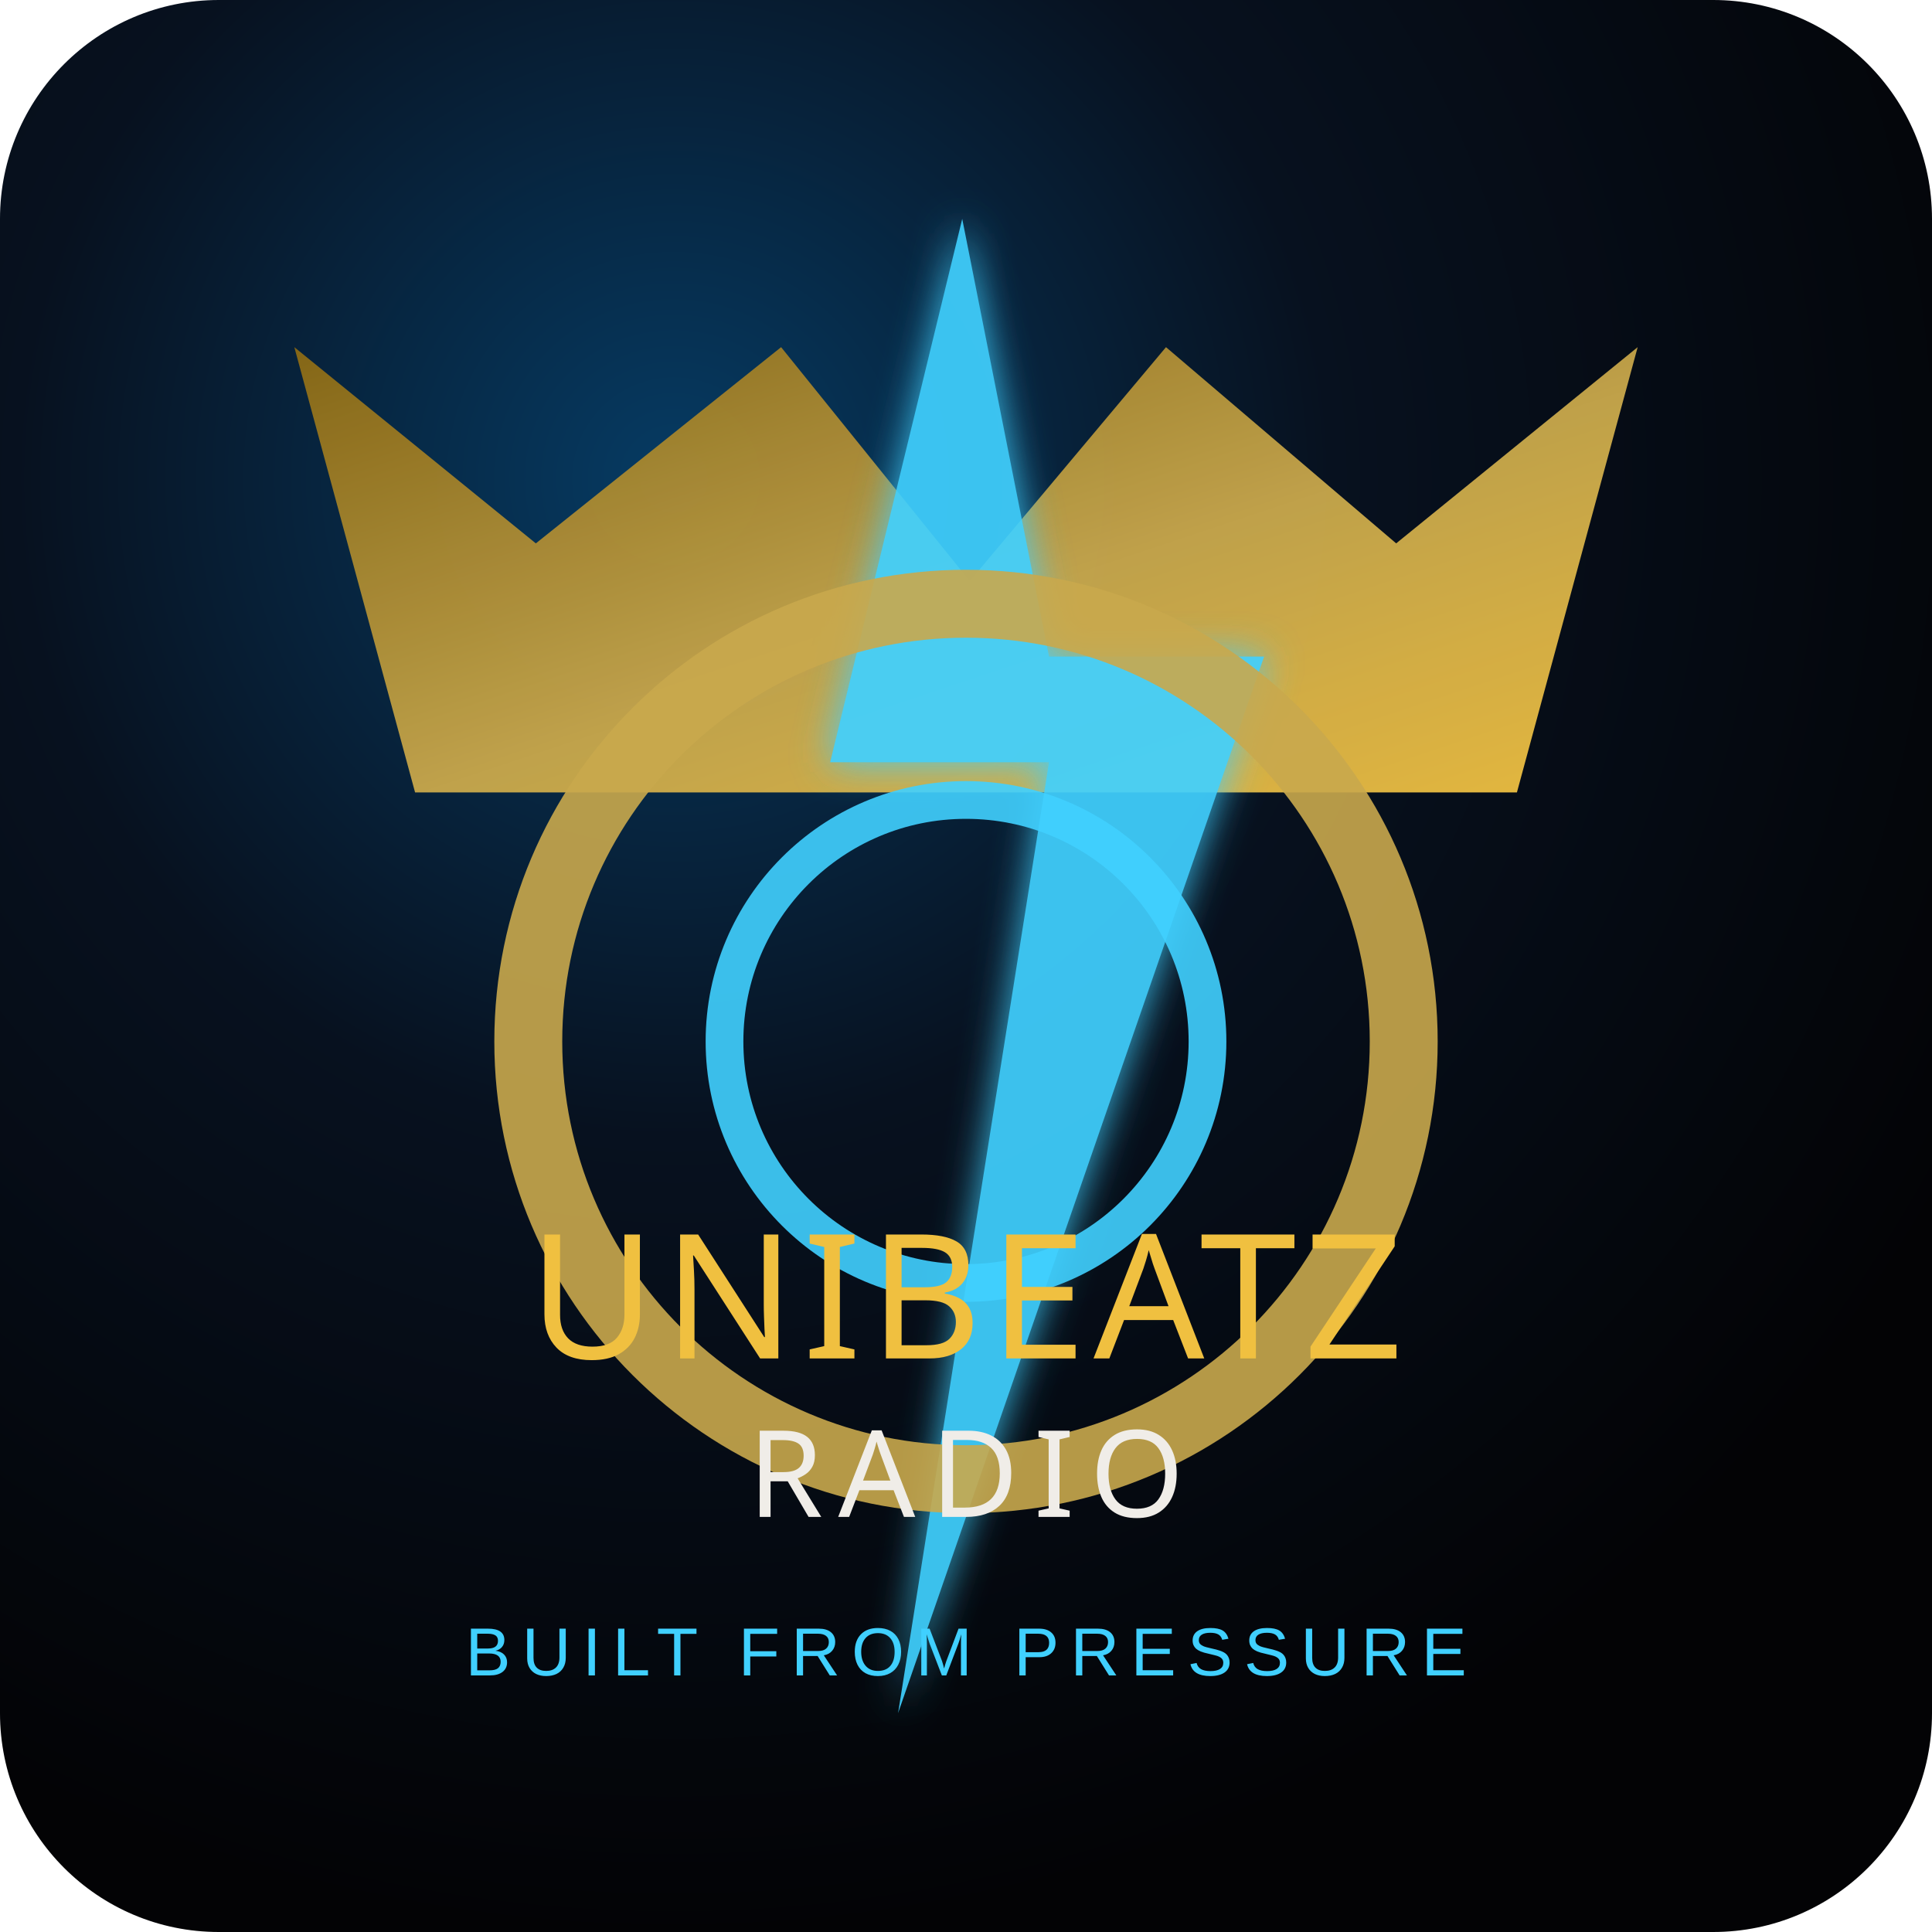
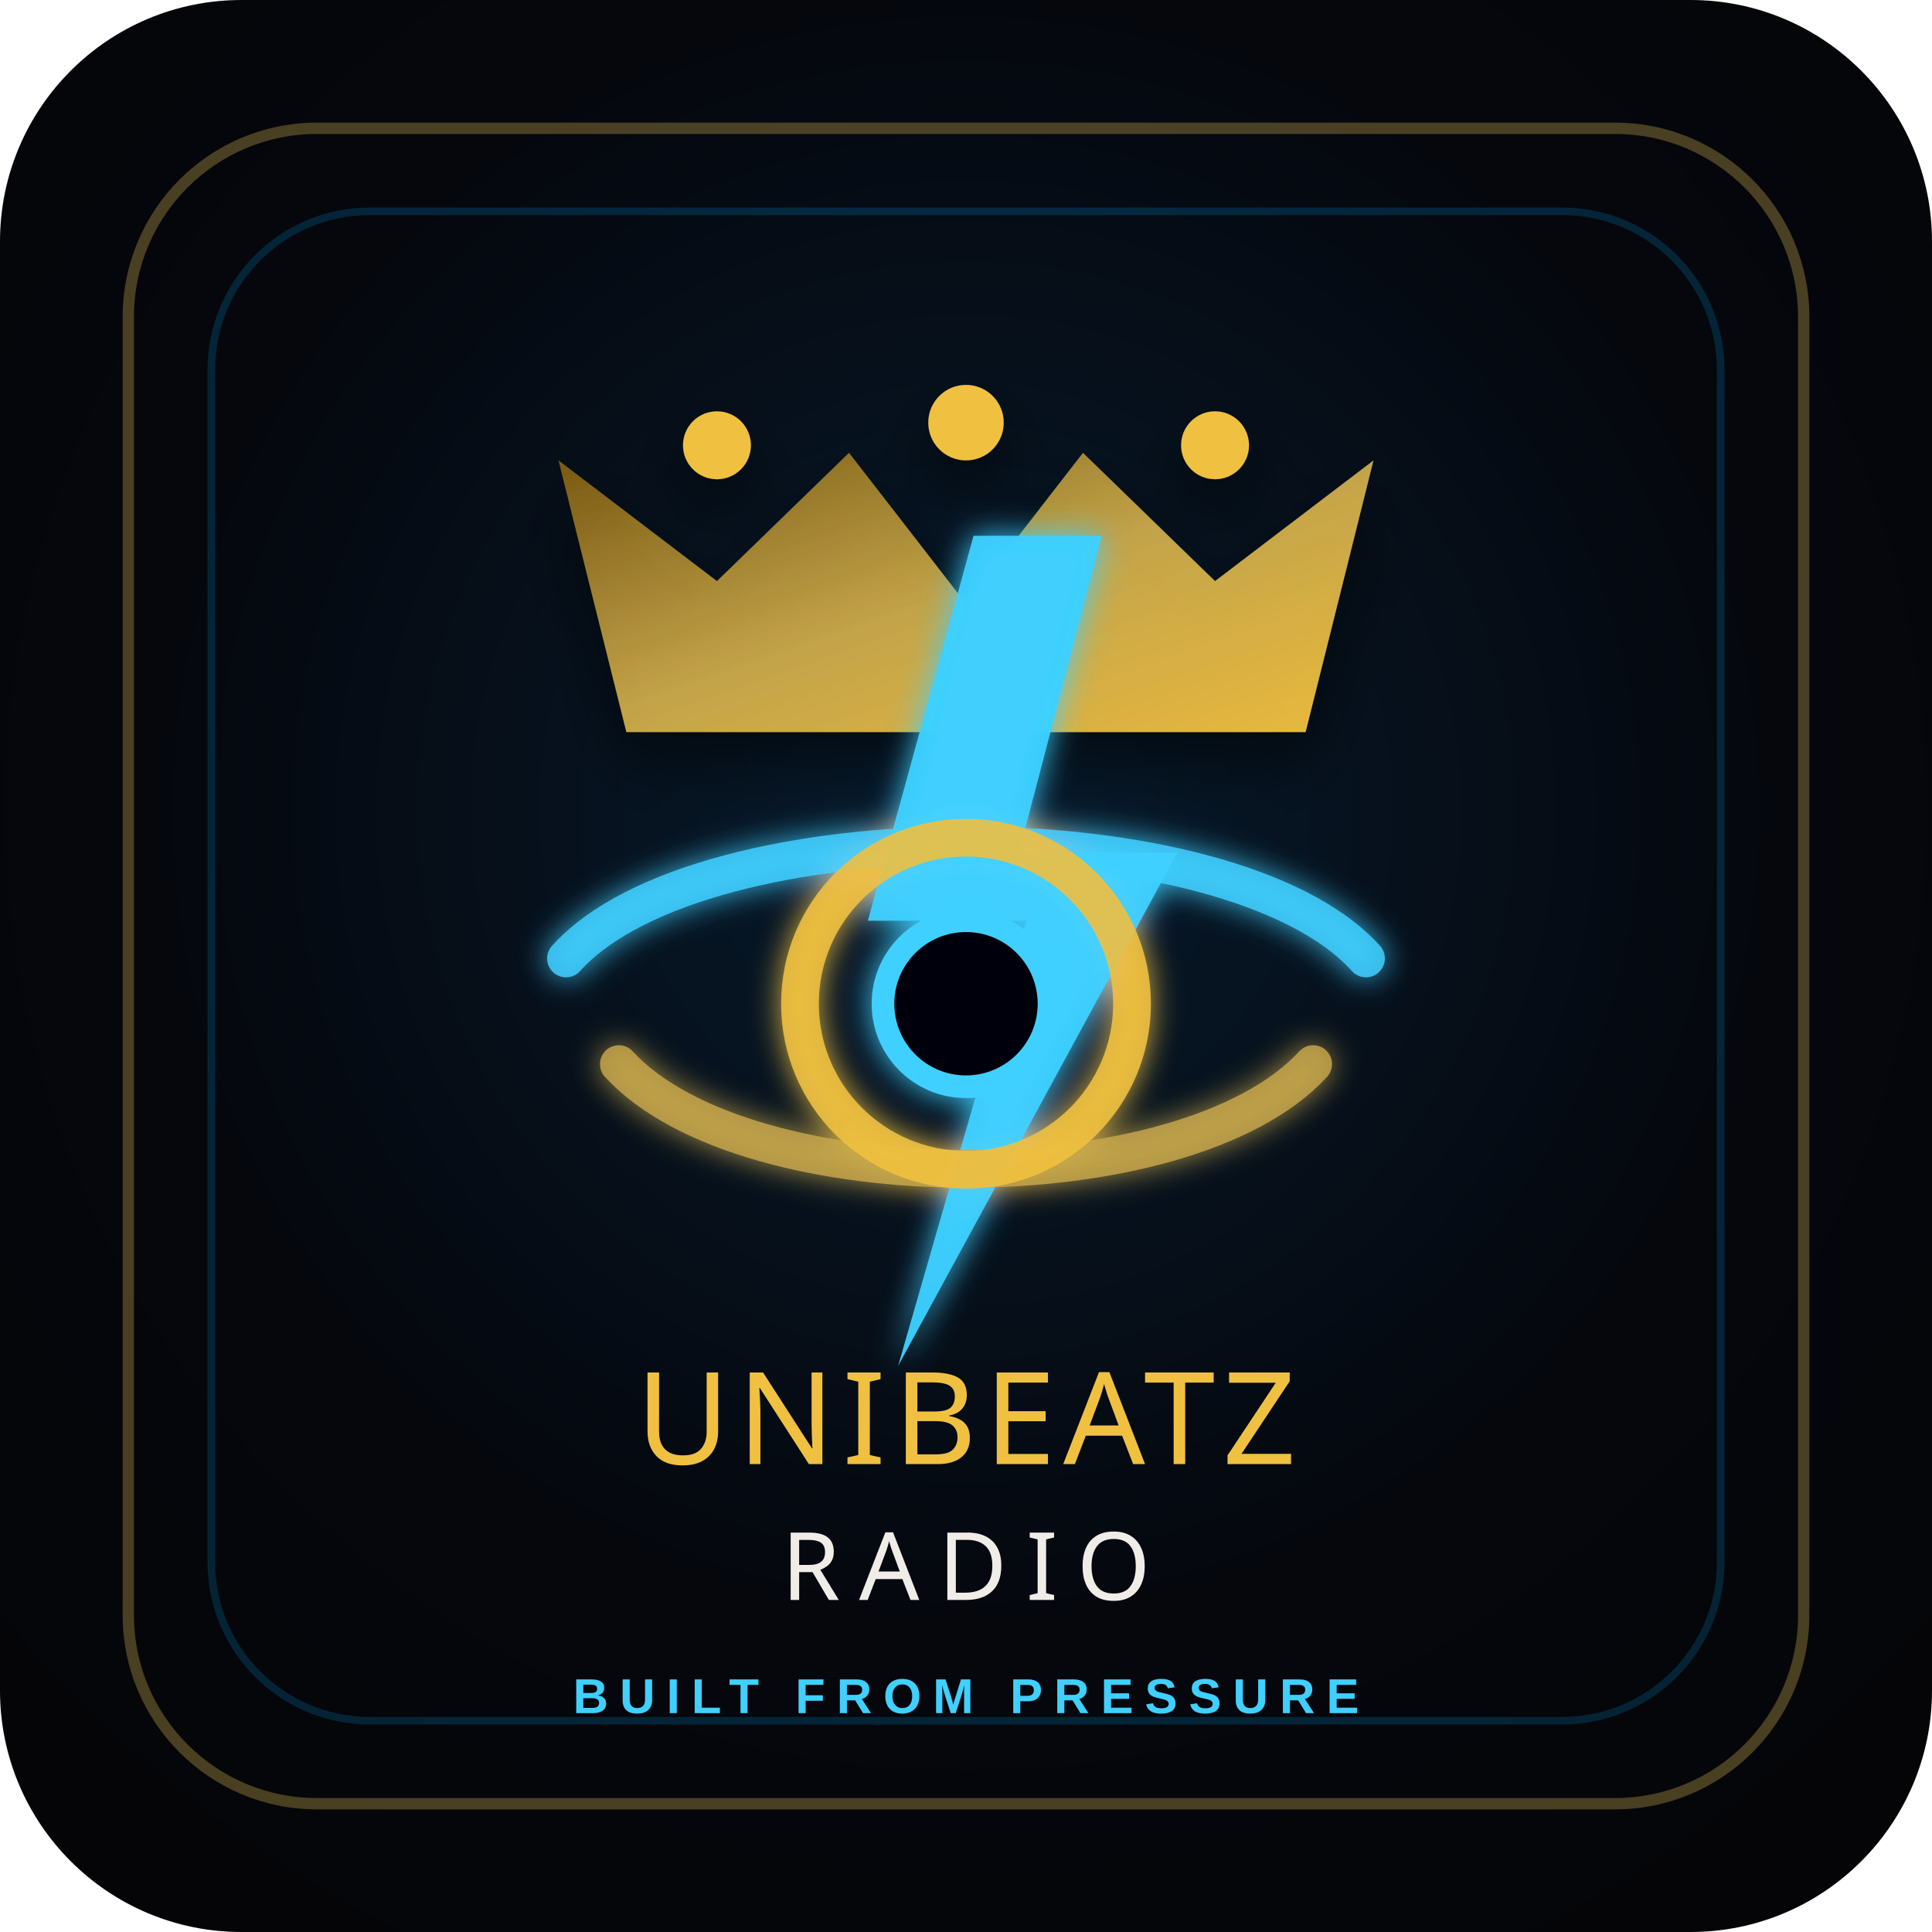
- <svg xmlns="http://www.w3.org/2000/svg" viewBox="0 0 512 512" width="512" height="512">
+ <svg xmlns="http://www.w3.org/2000/svg" viewBox="0 0 512 512" width="512" height="512" role="img" aria-label="UniBeatz Radio Built From Pressure">
  <defs>
-     <radialGradient id="bg" cx="35%" cy="25%" r="75%">
-       <stop offset="0" stop-color="#063b63" />
-       <stop offset="0.45" stop-color="#07111f" />
-       <stop offset="1" stop-color="#030305" />
+     <radialGradient id="bg" cx="50%" cy="42%" r="72%">
+       <stop offset="0" stop-color="#071b2d" />
+       <stop offset="0.58" stop-color="#05070d" />
+       <stop offset="1" stop-color="#050507" />
    </radialGradient>
    <linearGradient id="gold" x1="0" x2="1" y1="0" y2="1">
-       <stop offset="0" stop-color="#8B6914" />
-       <stop offset="0.55" stop-color="#C9A84C" />
+       <stop offset="0" stop-color="#7b5a10" />
+       <stop offset="0.5" stop-color="#C9A84C" />
      <stop offset="1" stop-color="#F0C040" />
    </linearGradient>
-     <filter id="glow">
-       <feGaussianBlur stdDeviation="5" result="blur" />
+     <filter id="blueGlow" x="-50%" y="-50%" width="200%" height="200%">
+       <feGaussianBlur stdDeviation="4" result="blur" />
      <feMerge>
        <feMergeNode in="blur" />
        <feMergeNode in="SourceGraphic" />
      </feMerge>
    </filter>
+     <filter id="softShadow" x="-40%" y="-40%" width="180%" height="180%">
+       <feDropShadow dx="0" dy="8" stdDeviation="8" flood-color="#000000" flood-opacity="0.55" />
+     </filter>
  </defs>
-   <rect width="512" height="512" rx="58" fill="url(#bg)" />
-   <path d="M78 92 L142 144 L207 92 L257 154 L309 92 L370 144 L434 92 L402 210 H110 Z" fill="url(#gold)" opacity="0.95" />
-   <path d="M255 58 L220 202 H278 L238 454 L335 174 H278 Z" fill="#40D0FF" filter="url(#glow)" opacity="0.92" />
-   <circle cx="256" cy="276" r="116" fill="none" stroke="#C9A84C" stroke-width="18" opacity="0.9" />
-   <circle cx="256" cy="276" r="64" fill="none" stroke="#40D0FF" stroke-width="10" opacity="0.9" />
-   <text x="256" y="360" text-anchor="middle" font-family="Arial Black, Impact, sans-serif" font-size="46" fill="#F0C040" letter-spacing="2">UNIBEATZ</text>
-   <text x="256" y="402" text-anchor="middle" font-family="Arial Black, Impact, sans-serif" font-size="32" fill="#F0EDE8" letter-spacing="4">RADIO</text>
-   <text x="256" y="444" text-anchor="middle" font-family="Arial, sans-serif" font-size="18" fill="#40D0FF" letter-spacing="3">BUILT FROM PRESSURE</text>
+   <rect width="512" height="512" rx="64" fill="url(#bg)" />
+   <rect x="34" y="34" width="444" height="444" rx="50" fill="none" stroke="#C9A84C" stroke-width="3" opacity="0.35" />
+   <rect x="56" y="56" width="400" height="400" rx="42" fill="none" stroke="#00AAFF" stroke-width="2" opacity="0.18" />
+   <g filter="url(#softShadow)">
+     <path d="M148 122 L190 154 L225 120 L256 160 L287 120 L322 154 L364 122 L346 194 H166 Z" fill="url(#gold)" opacity="0.96" />
+     <circle cx="190" cy="118" r="9" fill="#F0C040" />
+     <circle cx="256" cy="112" r="10" fill="#F0C040" />
+     <circle cx="322" cy="118" r="9" fill="#F0C040" />
+   </g>
+   <g filter="url(#blueGlow)">
+     <path d="M258 142 L230 244 H272 L238 362 L312 226 H270 L292 142 Z" fill="#40D0FF" opacity="0.95" />
+     <path d="M150 254 C186 214 326 214 362 254" fill="none" stroke="#40D0FF" stroke-width="10" stroke-linecap="round" opacity="0.86" />
+     <path d="M164 282 C198 319 314 319 348 282" fill="none" stroke="#C9A84C" stroke-width="10" stroke-linecap="round" opacity="0.82" />
+     <circle cx="256" cy="266" r="44" fill="none" stroke="#F0C040" stroke-width="10" opacity="0.9" />
+     <circle cx="256" cy="266" r="22" fill="#050507" stroke="#40D0FF" stroke-width="6" />
+   </g>
+   <text x="256" y="388" text-anchor="middle" font-family="Arial Black, Impact, sans-serif" font-size="34" fill="#F0C040" letter-spacing="2">UNIBEATZ</text>
+   <text x="256" y="424" text-anchor="middle" font-family="Arial Black, Impact, sans-serif" font-size="25" fill="#F0EDE8" letter-spacing="5">RADIO</text>
+   <text x="256" y="454" text-anchor="middle" font-family="Arial, sans-serif" font-weight="700" font-size="13" fill="#40D0FF" letter-spacing="3">BUILT FROM PRESSURE</text>
</svg>
